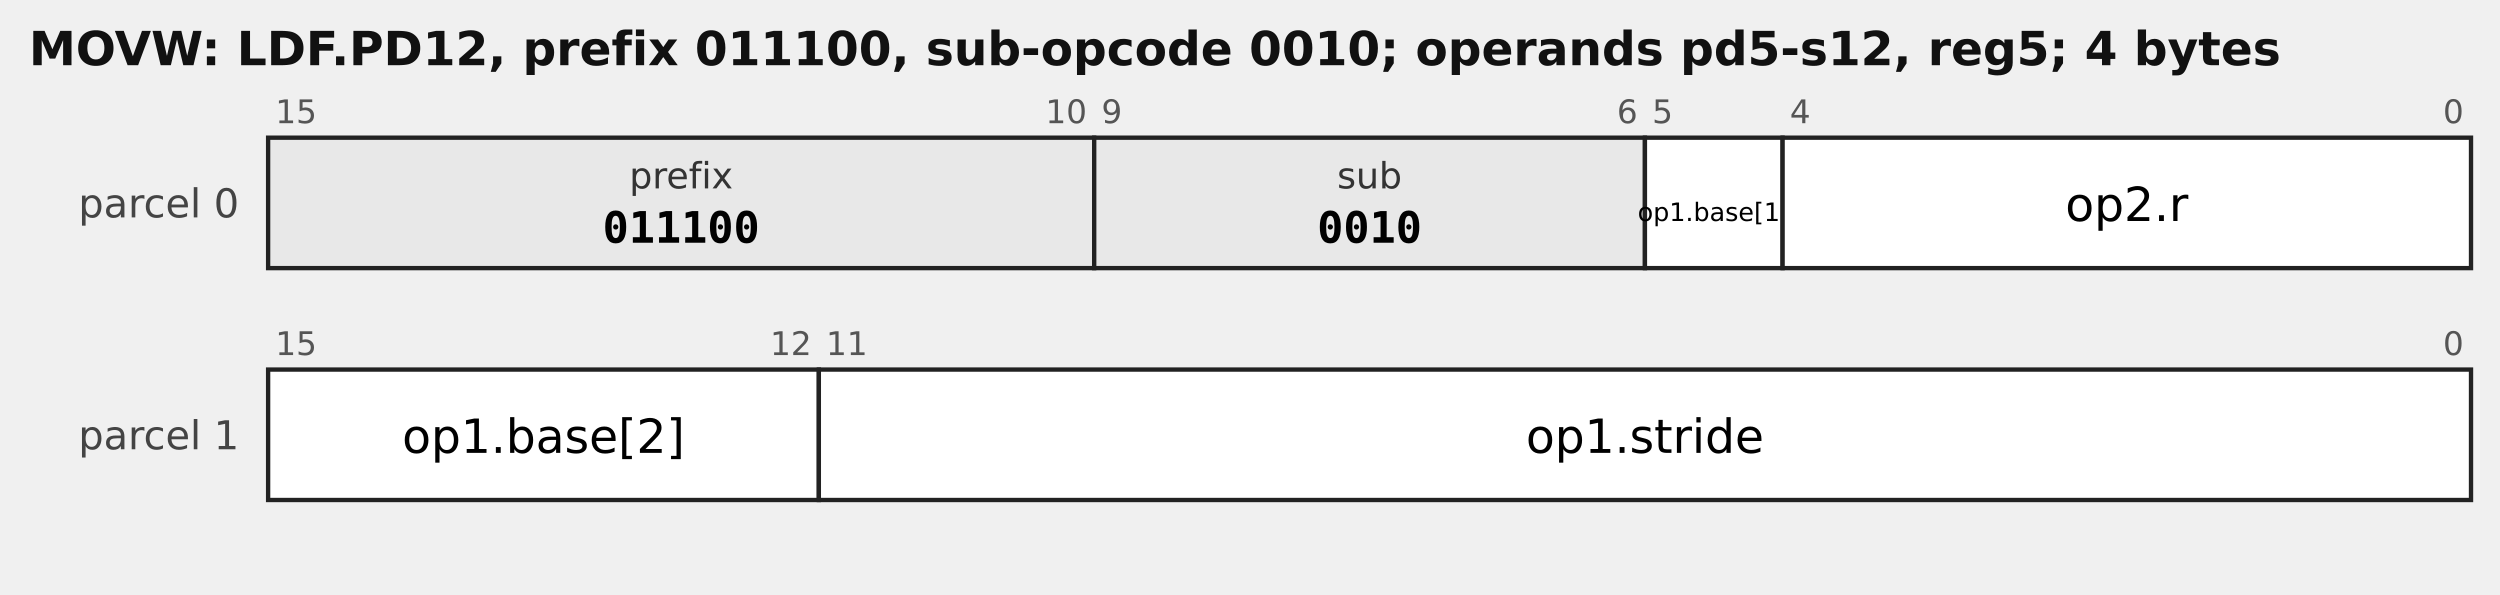
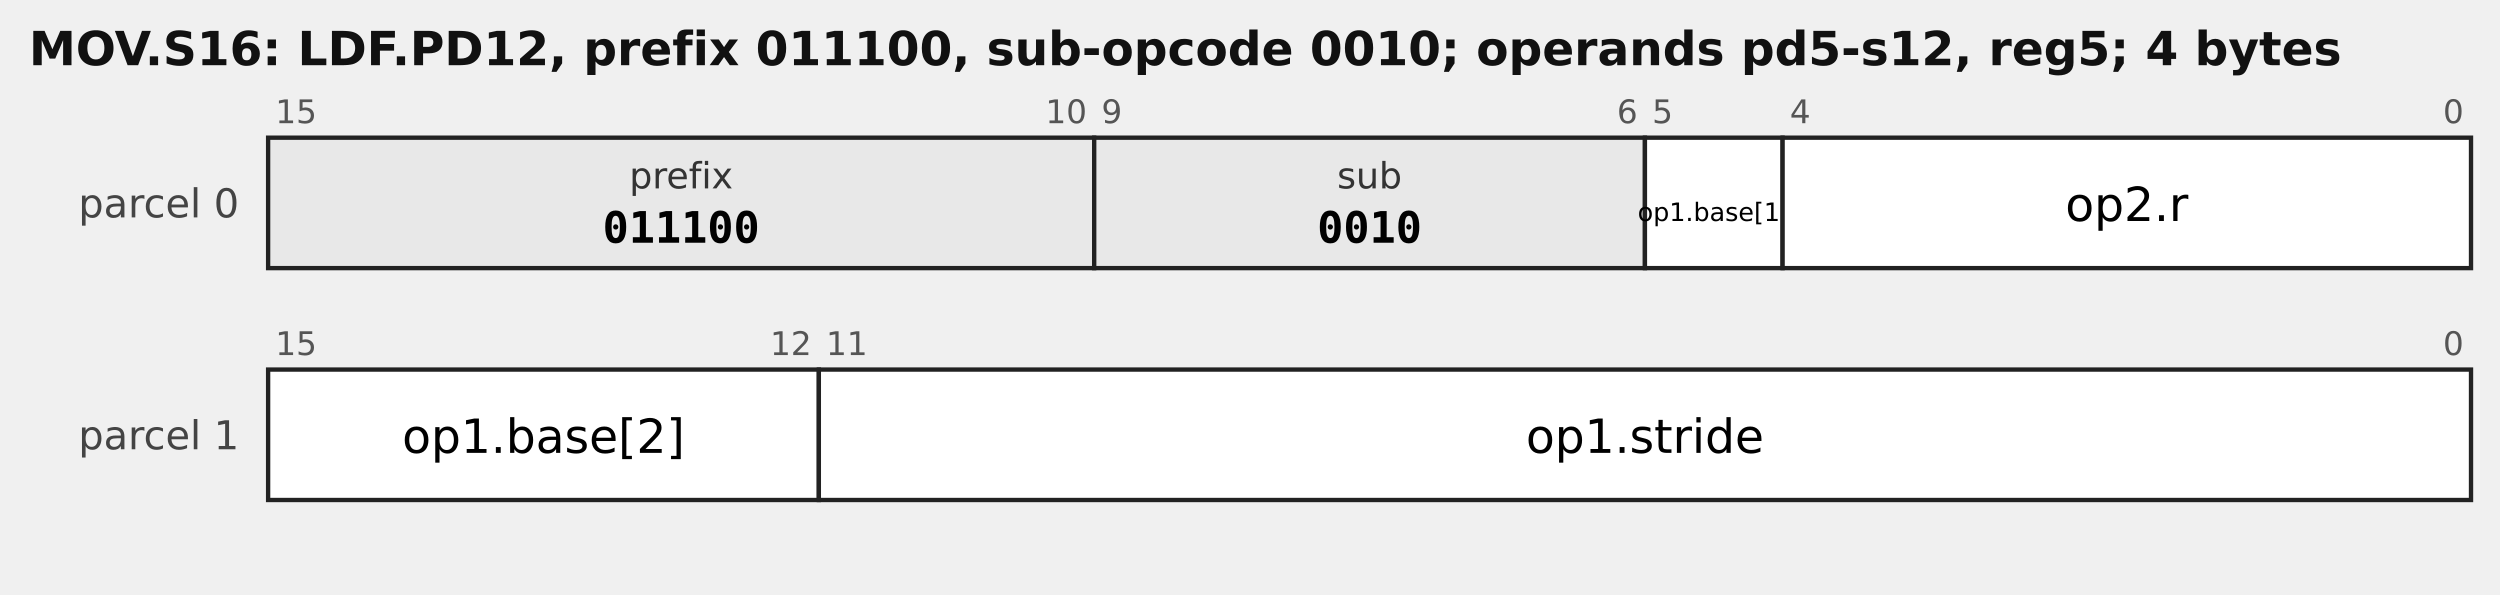
<svg xmlns="http://www.w3.org/2000/svg" width="690" height="164" viewBox="0 0 690 164" font-family="DejaVu Sans, sans-serif">
-   <text x="8" y="18" font-size="13" font-weight="bold" fill="#111">MOVW: LDF.PD12, prefix 011100, sub-opcode 0010; operands pd5-s12, reg5; 4 bytes</text>
+   <text x="8" y="18" font-size="13" font-weight="bold" fill="#111">MOV.S16: LDF.PD12, prefix 011100, sub-opcode 0010; operands pd5-s12, reg5; 4 bytes</text>
  <text x="66" y="60" font-size="11" text-anchor="end" fill="#444">parcel 0</text>
  <rect x="74" y="38" width="228" height="36" fill="#e8e8e8" stroke="#222" stroke-width="1.2" />
  <text x="76" y="34" font-size="9" fill="#555" text-anchor="start">15</text>
  <text x="300" y="34" font-size="9" fill="#555" text-anchor="end">10</text>
  <text x="188.0" y="52" font-size="10.0" text-anchor="middle" font-family="DejaVu Sans, sans-serif" fill="#333">prefix</text>
  <text x="188.0" y="67" font-size="12.0" text-anchor="middle" font-family="DejaVu Sans Mono, monospace" font-weight="bold">011100</text>
  <rect x="302" y="38" width="152" height="36" fill="#e8e8e8" stroke="#222" stroke-width="1.2" />
  <text x="304" y="34" font-size="9" fill="#555" text-anchor="start">9</text>
  <text x="452" y="34" font-size="9" fill="#555" text-anchor="end">6</text>
  <text x="378.0" y="52" font-size="10.0" text-anchor="middle" font-family="DejaVu Sans, sans-serif" fill="#333">sub</text>
  <text x="378.0" y="67" font-size="12.0" text-anchor="middle" font-family="DejaVu Sans Mono, monospace" font-weight="bold">0010</text>
  <rect x="454" y="38" width="38" height="36" fill="#ffffff" stroke="#222" stroke-width="1.2" />
  <text x="456" y="34" font-size="9" fill="#555" text-anchor="start">5</text>
  <text x="473.0" y="61" font-size="7.0" text-anchor="middle" font-family="DejaVu Sans, sans-serif">op1.base[1]</text>
  <rect x="492" y="38" width="190" height="36" fill="#ffffff" stroke="#222" stroke-width="1.2" />
  <text x="494" y="34" font-size="9" fill="#555" text-anchor="start">4</text>
  <text x="680" y="34" font-size="9" fill="#555" text-anchor="end">0</text>
  <text x="587.0" y="61" font-size="13.0" text-anchor="middle" font-family="DejaVu Sans, sans-serif">op2.r</text>
  <text x="66" y="124" font-size="11" text-anchor="end" fill="#444">parcel 1</text>
  <rect x="74" y="102" width="152" height="36" fill="#ffffff" stroke="#222" stroke-width="1.2" />
  <text x="76" y="98" font-size="9" fill="#555" text-anchor="start">15</text>
  <text x="224" y="98" font-size="9" fill="#555" text-anchor="end">12</text>
  <text x="150.0" y="125" font-size="13.0" text-anchor="middle" font-family="DejaVu Sans, sans-serif">op1.base[2]</text>
  <rect x="226" y="102" width="456" height="36" fill="#ffffff" stroke="#222" stroke-width="1.2" />
  <text x="228" y="98" font-size="9" fill="#555" text-anchor="start">11</text>
  <text x="680" y="98" font-size="9" fill="#555" text-anchor="end">0</text>
  <text x="454.0" y="125" font-size="13.0" text-anchor="middle" font-family="DejaVu Sans, sans-serif">op1.stride</text>
</svg>
